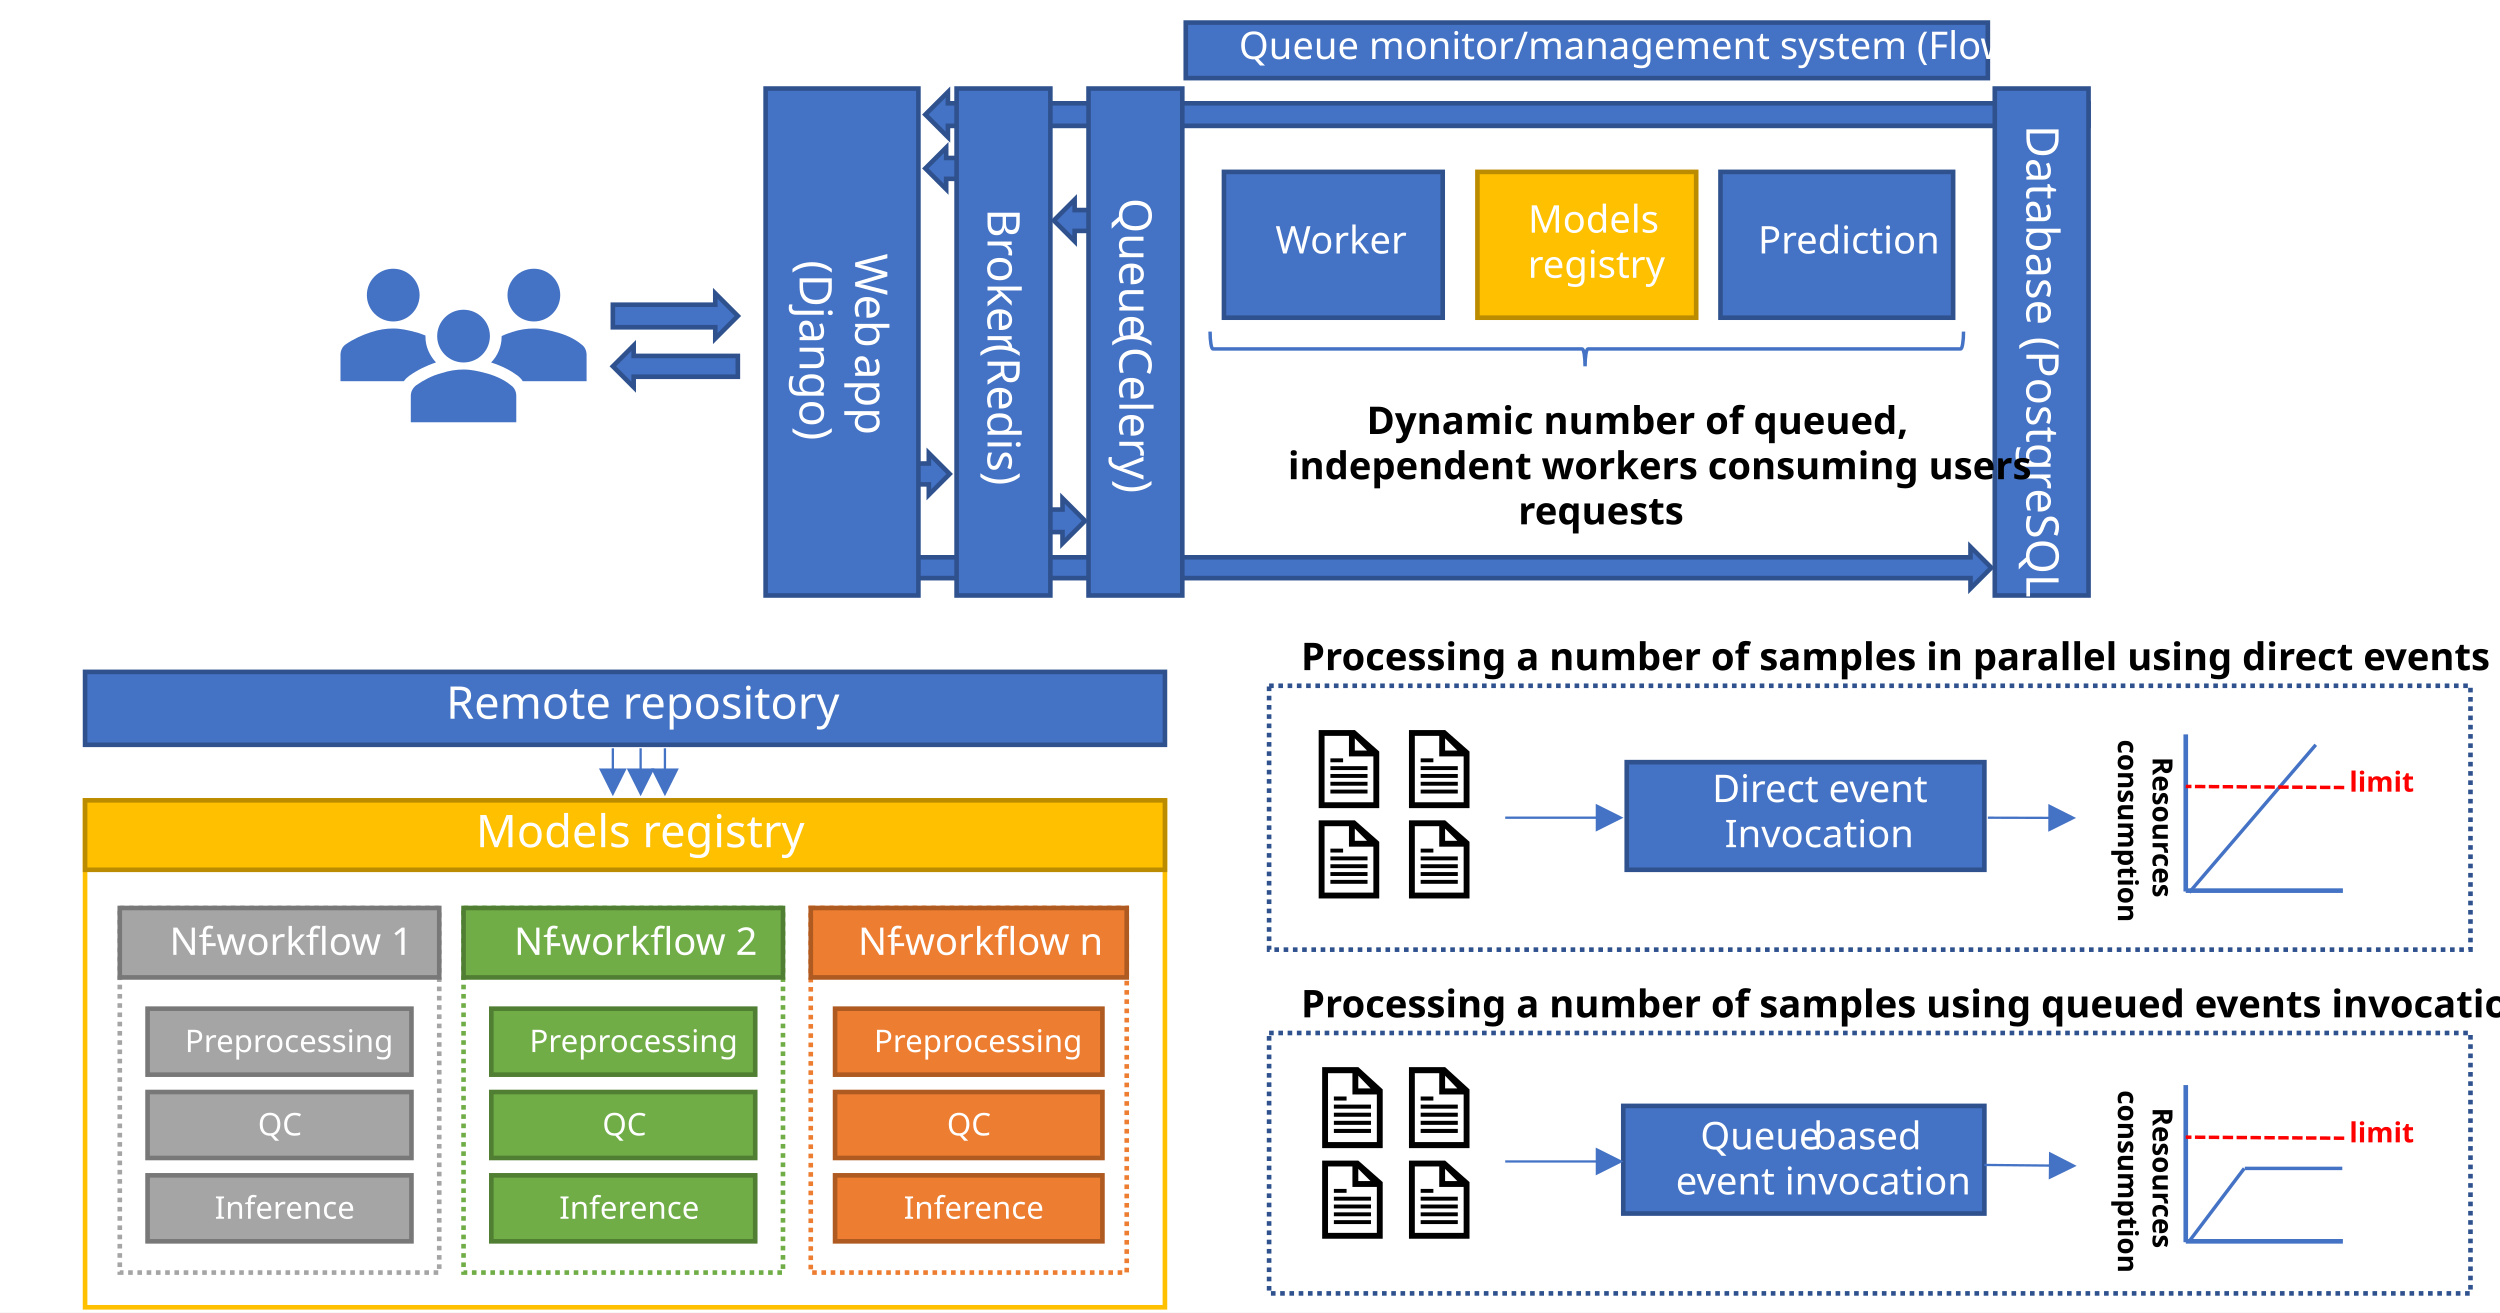
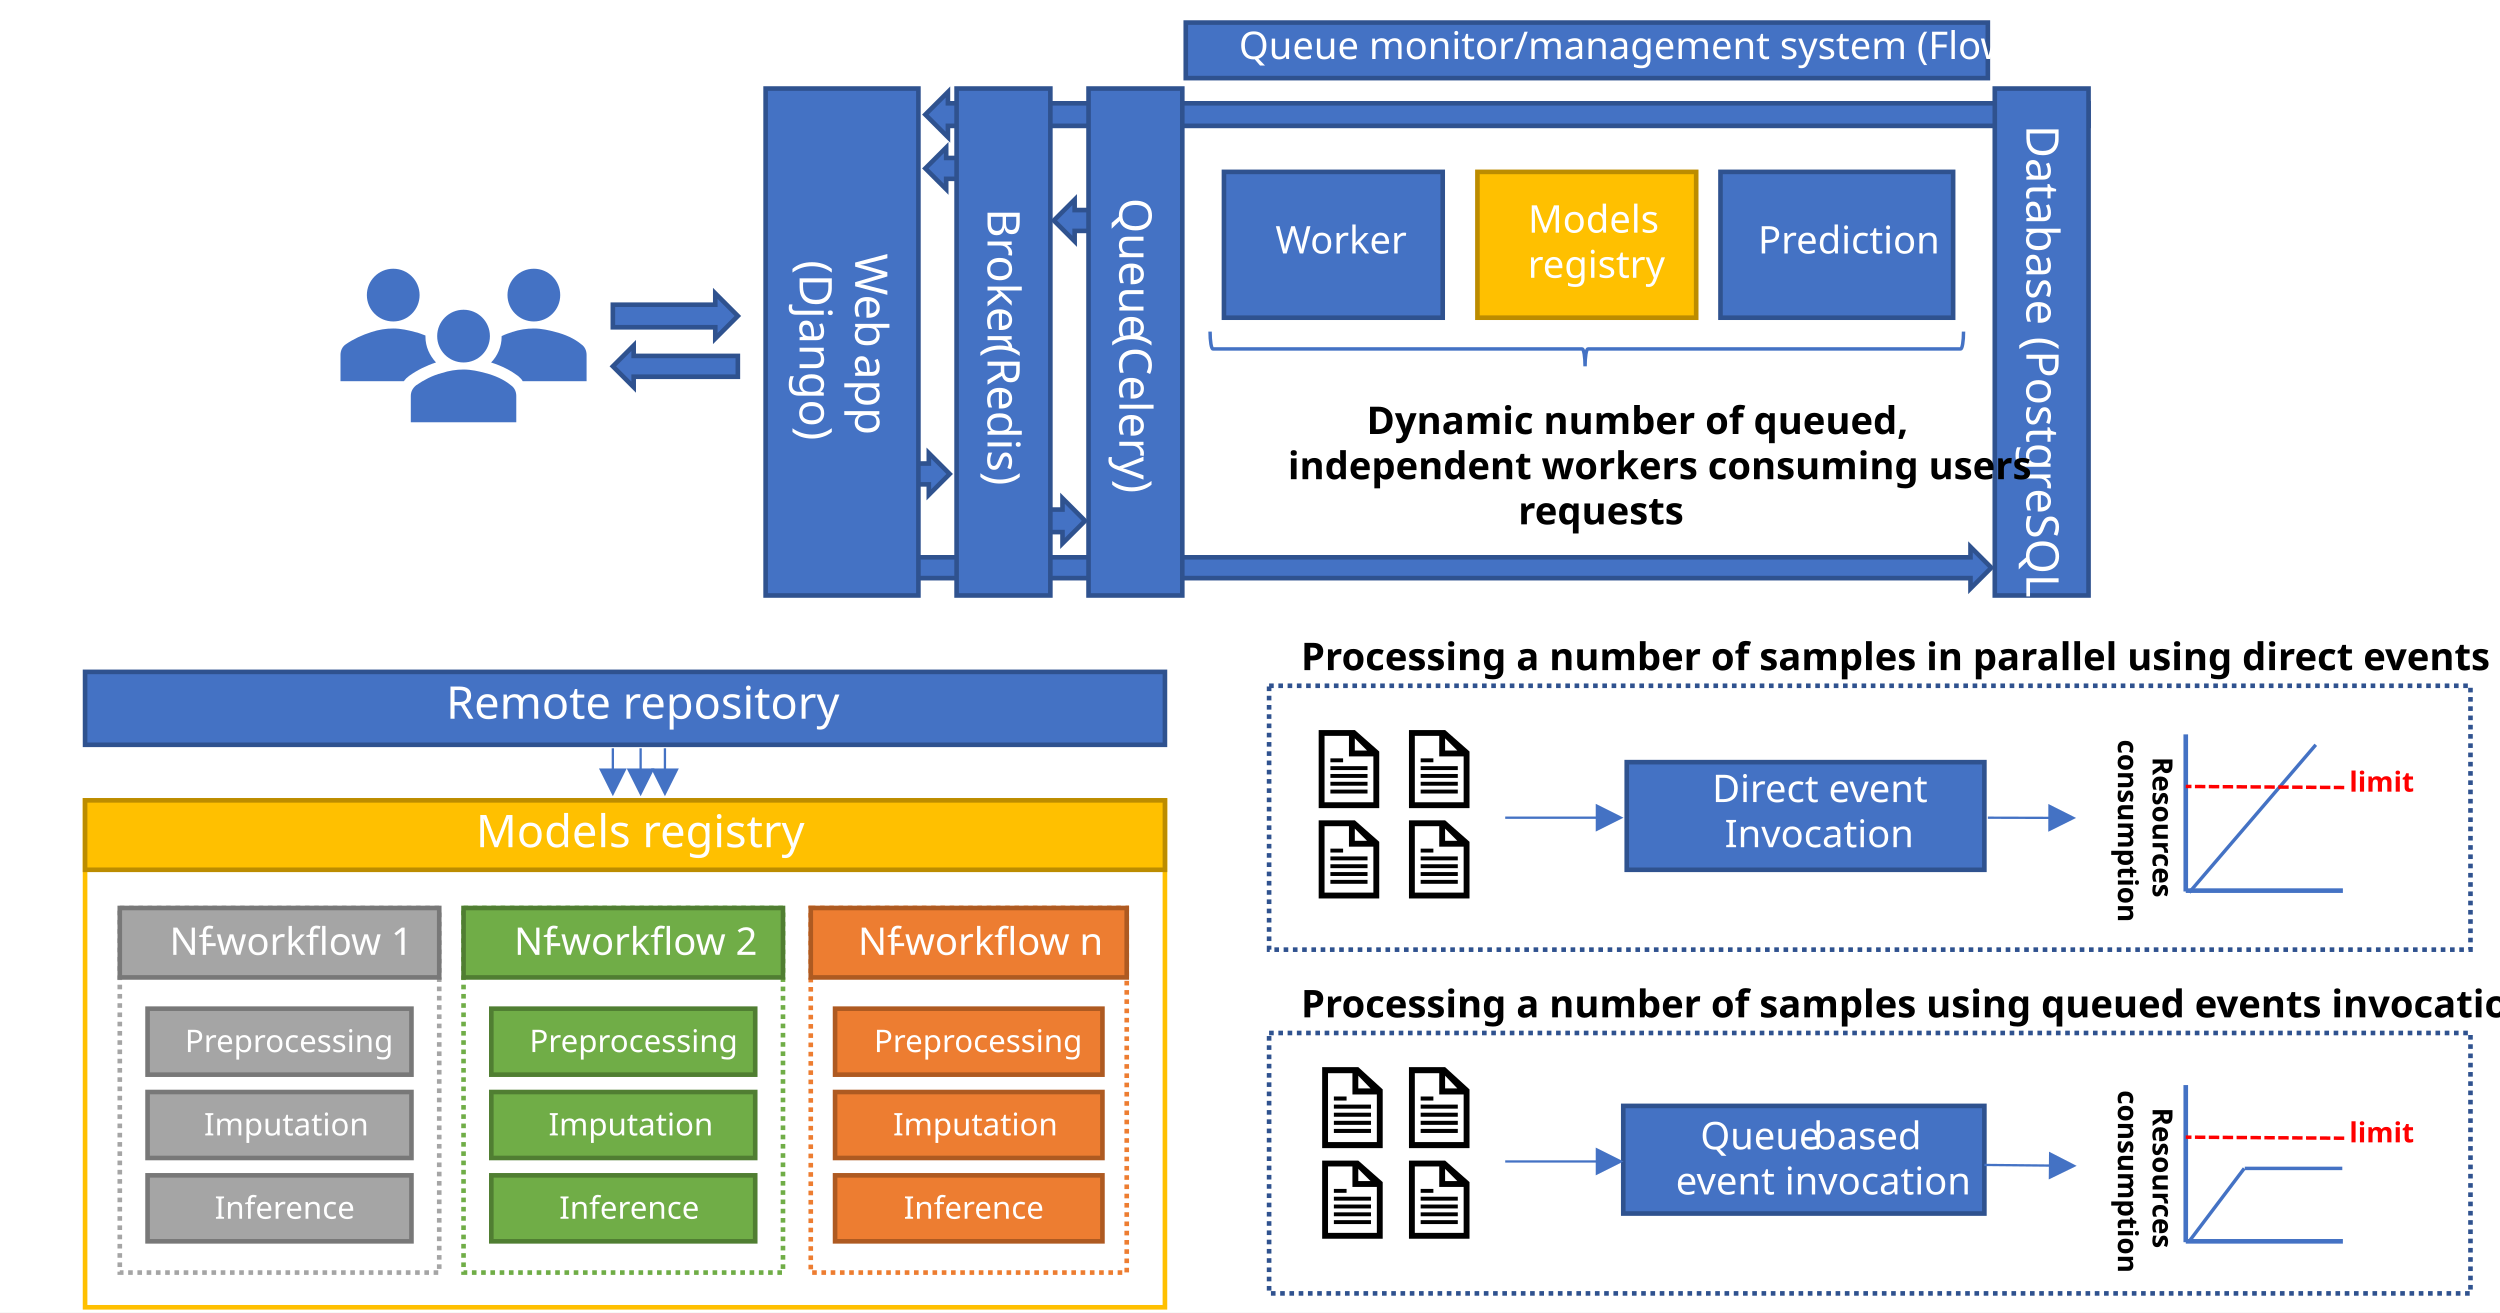
<svg xmlns="http://www.w3.org/2000/svg" width="720" height="378" overflow="hidden">
  <defs>
    <clipPath id="clip0">
      <rect x="0" y="0" width="720" height="378" />
    </clipPath>
    <clipPath id="clip1">
      <rect x="376" y="305" width="27" height="28" />
    </clipPath>
    <clipPath id="clip2">
      <rect x="376" y="305" width="27" height="28" />
    </clipPath>
    <clipPath id="clip3">
      <rect x="376" y="305" width="27" height="28" />
    </clipPath>
    <clipPath id="clip4">
      <rect x="401" y="305" width="27" height="28" />
    </clipPath>
    <clipPath id="clip5">
      <rect x="401" y="305" width="27" height="28" />
    </clipPath>
    <clipPath id="clip6">
      <rect x="401" y="305" width="27" height="28" />
    </clipPath>
    <clipPath id="clip7">
      <rect x="376" y="332" width="27" height="27" />
    </clipPath>
    <clipPath id="clip8">
      <rect x="376" y="332" width="27" height="27" />
    </clipPath>
    <clipPath id="clip9">
      <rect x="376" y="332" width="27" height="27" />
    </clipPath>
    <clipPath id="clip10">
      <rect x="401" y="332" width="27" height="27" />
    </clipPath>
    <clipPath id="clip11">
      <rect x="401" y="332" width="27" height="27" />
    </clipPath>
    <clipPath id="clip12">
      <rect x="401" y="332" width="27" height="27" />
    </clipPath>
    <clipPath id="clip13">
      <rect x="375" y="208" width="27" height="27" />
    </clipPath>
    <clipPath id="clip14">
      <rect x="375" y="208" width="27" height="27" />
    </clipPath>
    <clipPath id="clip15">
      <rect x="375" y="208" width="27" height="27" />
    </clipPath>
    <clipPath id="clip16">
      <rect x="401" y="208" width="27" height="27" />
    </clipPath>
    <clipPath id="clip17">
      <rect x="401" y="208" width="27" height="27" />
    </clipPath>
    <clipPath id="clip18">
      <rect x="401" y="208" width="27" height="27" />
    </clipPath>
    <clipPath id="clip19">
      <rect x="375" y="234" width="27" height="27" />
    </clipPath>
    <clipPath id="clip20">
      <rect x="375" y="234" width="27" height="27" />
    </clipPath>
    <clipPath id="clip21">
      <rect x="375" y="234" width="27" height="27" />
    </clipPath>
    <clipPath id="clip22">
      <rect x="401" y="234" width="27" height="27" />
    </clipPath>
    <clipPath id="clip23">
      <rect x="401" y="234" width="27" height="27" />
    </clipPath>
    <clipPath id="clip24">
      <rect x="401" y="234" width="27" height="27" />
    </clipPath>
    <clipPath id="clip25">
      <rect x="93" y="59" width="81" height="81" />
    </clipPath>
    <clipPath id="clip26">
      <rect x="93" y="59" width="81" height="81" />
    </clipPath>
    <clipPath id="clip27">
      <rect x="93" y="59" width="81" height="81" />
    </clipPath>
  </defs>
  <g clip-path="url(#clip0)">
    <rect x="0" y="0" width="720" height="378" fill="#FFFFFF" />
    <rect x="24.5" y="230.5" width="311" height="146" stroke="#FFC000" stroke-width="1.333" stroke-miterlimit="8" fill="none" />
    <rect x="24.5" y="230.5" width="311" height="20" stroke="#BC8C00" stroke-width="1.333" stroke-miterlimit="8" fill="#FFC000" />
    <text fill="#FFFFFF" font-family="Calibri,Calibri_MSFontService,sans-serif" font-weight="400" font-size="13" transform="translate(137.058 244)">Models registry</text>
    <rect x="34.5" y="261.5" width="92" height="105" stroke="#A5A5A5" stroke-width="1.333" stroke-miterlimit="8" stroke-dasharray="1.333 1.333" fill="#FFFFFF" />
    <rect x="34.5" y="261.5" width="92" height="20" stroke="#787878" stroke-width="1.333" stroke-miterlimit="8" fill="#A5A5A5" />
    <text fill="#FFFFFF" font-family="Calibri,Calibri_MSFontService,sans-serif" font-weight="400" font-size="11" transform="translate(48.8361 275)">Nf<tspan font-size="11" x="10.167" y="0">-</tspan>
      <tspan font-size="11" x="13.5" y="0">workflow 1</tspan>
    </text>
    <rect x="42.5" y="290.5" width="76" height="19" stroke="#787878" stroke-width="1.333" stroke-miterlimit="8" fill="#A5A5A5" />
    <text fill="#FFFFFF" font-family="Calibri,Calibri_MSFontService,sans-serif" font-weight="400" font-size="9" transform="translate(53.2528 303)">Preprocessing</text>
    <rect x="42.5" y="314.5" width="76" height="19" stroke="#787878" stroke-width="1.333" stroke-miterlimit="8" fill="#A5A5A5" />
-     <text fill="#FFFFFF" font-family="Calibri,Calibri_MSFontService,sans-serif" font-weight="400" font-size="9" transform="translate(74.2528 327)">QC</text>
+     <text fill="#FFFFFF" font-family="Calibri,Calibri_MSFontService,sans-serif" font-weight="400" font-size="9" transform="translate(58.7528 327)">Imputation</text>
    <rect x="42.5" y="338.5" width="76" height="19" stroke="#787878" stroke-width="1.333" stroke-miterlimit="8" fill="#A5A5A5" />
    <text fill="#FFFFFF" font-family="Calibri,Calibri_MSFontService,sans-serif" font-weight="400" font-size="9" transform="translate(61.8361 351)">Inference</text>
    <rect x="133.5" y="261.5" width="92" height="105" stroke="#70AD47" stroke-width="1.333" stroke-miterlimit="8" stroke-dasharray="1.333 1.333" fill="#FFFFFF" />
    <rect x="133.5" y="261.5" width="92" height="20" stroke="#507E32" stroke-width="1.333" stroke-miterlimit="8" fill="#70AD47" />
    <text fill="#FFFFFF" font-family="Calibri,Calibri_MSFontService,sans-serif" font-weight="400" font-size="11" transform="translate(148.058 275)">Nf<tspan font-size="11" x="10.167" y="0">-</tspan>
      <tspan font-size="11" x="13.5" y="0">workflow 2</tspan>
    </text>
    <rect x="141.5" y="290.5" width="76" height="19" stroke="#507E32" stroke-width="1.333" stroke-miterlimit="8" fill="#70AD47" />
    <text fill="#FFFFFF" font-family="Calibri,Calibri_MSFontService,sans-serif" font-weight="400" font-size="9" transform="translate(152.474 303)">Preprocessing</text>
    <rect x="141.5" y="314.5" width="76" height="19" stroke="#507E32" stroke-width="1.333" stroke-miterlimit="8" fill="#70AD47" />
-     <text fill="#FFFFFF" font-family="Calibri,Calibri_MSFontService,sans-serif" font-weight="400" font-size="9" transform="translate(173.474 327)">QC</text>
+     <text fill="#FFFFFF" font-family="Calibri,Calibri_MSFontService,sans-serif" font-weight="400" font-size="9" transform="translate(157.974 327)">Imputation</text>
    <rect x="141.5" y="338.5" width="76" height="19" stroke="#507E32" stroke-width="1.333" stroke-miterlimit="8" fill="#70AD47" />
    <text fill="#FFFFFF" font-family="Calibri,Calibri_MSFontService,sans-serif" font-weight="400" font-size="9" transform="translate(161.058 351)">Inference</text>
    <rect x="233.5" y="261.5" width="91" height="105" stroke="#ED7D31" stroke-width="1.333" stroke-miterlimit="8" stroke-dasharray="1.333 1.333" fill="#FFFFFF" />
    <rect x="233.5" y="261.5" width="91" height="20" stroke="#AE5A21" stroke-width="1.333" stroke-miterlimit="8" fill="#ED7D31" />
    <text fill="#FFFFFF" font-family="Calibri,Calibri_MSFontService,sans-serif" font-weight="400" font-size="11" transform="translate(247.112 275)">Nf<tspan font-size="11" x="10.167" y="0">-</tspan>
      <tspan font-size="11" x="13.5" y="0">workflow n</tspan>
    </text>
    <rect x="240.5" y="290.5" width="77" height="19" stroke="#AE5A21" stroke-width="1.333" stroke-miterlimit="8" fill="#ED7D31" />
    <text fill="#FFFFFF" font-family="Calibri,Calibri_MSFontService,sans-serif" font-weight="400" font-size="9" transform="translate(251.696 303)">Preprocessing</text>
    <rect x="240.5" y="314.5" width="77" height="19" stroke="#AE5A21" stroke-width="1.333" stroke-miterlimit="8" fill="#ED7D31" />
-     <text fill="#FFFFFF" font-family="Calibri,Calibri_MSFontService,sans-serif" font-weight="400" font-size="9" transform="translate(272.696 327)">QC</text>
+     <text fill="#FFFFFF" font-family="Calibri,Calibri_MSFontService,sans-serif" font-weight="400" font-size="9" transform="translate(257.196 327)">Imputation</text>
    <rect x="240.5" y="338.5" width="77" height="19" stroke="#AE5A21" stroke-width="1.333" stroke-miterlimit="8" fill="#ED7D31" />
    <text fill="#FFFFFF" font-family="Calibri,Calibri_MSFontService,sans-serif" font-weight="400" font-size="9" transform="translate(260.279 351)">Inference</text>
    <rect x="24.5" y="193.5" width="311" height="21" stroke="#2F528F" stroke-width="1.333" stroke-miterlimit="8" fill="#4472C4" />
    <text fill="#FFFFFF" font-family="Calibri,Calibri_MSFontService,sans-serif" font-weight="400" font-size="13" transform="translate(128.474 207)">Remote repository</text>
    <path d="M176.833 215.5 176.833 222.646 176.167 222.646 176.167 215.5ZM180.5 221.312 176.5 229.312 172.5 221.312Z" fill="#4472C4" />
    <path d="M184.833 215.5 184.833 222.646 184.167 222.646 184.167 215.5ZM188.5 221.312 184.5 229.312 180.5 221.312Z" fill="#4472C4" />
    <path d="M191.833 215.5 191.833 222.646 191.167 222.646 191.167 215.5ZM195.5 221.312 191.5 229.312 187.5 221.312Z" fill="#4472C4" />
    <rect x="365.5" y="297.5" width="346" height="75" stroke="#2F528F" stroke-width="1.333" stroke-miterlimit="8" stroke-dasharray="1.333 1.333" fill="none" />
    <g clip-path="url(#clip1)">
      <g clip-path="url(#clip2)">
        <g clip-path="url(#clip3)">
          <path d="M6.469 23.062 6.469 3.938 13.5 3.938 13.5 9.844 20.531 9.844 20.531 23.062 6.469 23.062ZM15.188 4.641 18.703 8.156 15.188 8.156 15.188 4.641ZM15.188 2.25 4.781 2.25 4.781 24.75 22.219 24.75 22.219 8.438 15.188 2.25Z" transform="matrix(1 0 0 1.03704 376 305)" />
          <path d="M8.156 12.656 18.844 12.656 18.844 13.781 8.156 13.781Z" transform="matrix(1 0 0 1.03704 376 305)" />
          <path d="M8.156 10.406 11.812 10.406 11.812 11.531 8.156 11.531Z" transform="matrix(1 0 0 1.03704 376 305)" />
          <path d="M8.156 14.906 18.844 14.906 18.844 16.031 8.156 16.031Z" transform="matrix(1 0 0 1.03704 376 305)" />
          <path d="M8.156 17.156 18.844 17.156 18.844 18.281 8.156 18.281Z" transform="matrix(1 0 0 1.03704 376 305)" />
          <path d="M8.156 19.406 18.844 19.406 18.844 20.531 8.156 20.531Z" transform="matrix(1 0 0 1.03704 376 305)" />
        </g>
      </g>
    </g>
    <g clip-path="url(#clip4)">
      <g clip-path="url(#clip5)">
        <g clip-path="url(#clip6)">
          <path d="M6.469 23.062 6.469 3.938 13.5 3.938 13.5 9.844 20.531 9.844 20.531 23.062 6.469 23.062ZM15.188 4.641 18.703 8.156 15.188 8.156 15.188 4.641ZM15.188 2.25 4.781 2.25 4.781 24.75 22.219 24.75 22.219 8.438 15.188 2.25Z" transform="matrix(1 0 0 1.03704 401 305)" />
          <path d="M8.156 12.656 18.844 12.656 18.844 13.781 8.156 13.781Z" transform="matrix(1 0 0 1.03704 401 305)" />
          <path d="M8.156 10.406 11.812 10.406 11.812 11.531 8.156 11.531Z" transform="matrix(1 0 0 1.03704 401 305)" />
          <path d="M8.156 14.906 18.844 14.906 18.844 16.031 8.156 16.031Z" transform="matrix(1 0 0 1.03704 401 305)" />
          <path d="M8.156 17.156 18.844 17.156 18.844 18.281 8.156 18.281Z" transform="matrix(1 0 0 1.03704 401 305)" />
          <path d="M8.156 19.406 18.844 19.406 18.844 20.531 8.156 20.531Z" transform="matrix(1 0 0 1.03704 401 305)" />
        </g>
      </g>
    </g>
    <g clip-path="url(#clip7)">
      <g clip-path="url(#clip8)">
        <g clip-path="url(#clip9)">
          <path d="M382.469 355.062 382.469 335.938 389.5 335.938 389.5 341.844 396.531 341.844 396.531 355.062 382.469 355.062ZM391.188 336.641 394.703 340.156 391.188 340.156 391.188 336.641ZM391.188 334.25 380.781 334.25 380.781 356.75 398.219 356.75 398.219 340.438 391.188 334.25Z" />
          <path d="M384.156 344.656 394.844 344.656 394.844 345.781 384.156 345.781Z" />
          <path d="M384.156 342.406 387.812 342.406 387.812 343.531 384.156 343.531Z" />
          <path d="M384.156 346.906 394.844 346.906 394.844 348.031 384.156 348.031Z" />
          <path d="M384.156 349.156 394.844 349.156 394.844 350.281 384.156 350.281Z" />
          <path d="M384.156 351.406 394.844 351.406 394.844 352.531 384.156 352.531Z" />
        </g>
      </g>
    </g>
    <g clip-path="url(#clip10)">
      <g clip-path="url(#clip11)">
        <g clip-path="url(#clip12)">
          <path d="M407.469 355.062 407.469 335.938 414.5 335.938 414.5 341.844 421.531 341.844 421.531 355.062 407.469 355.062ZM416.188 336.641 419.703 340.156 416.188 340.156 416.188 336.641ZM416.188 334.25 405.781 334.25 405.781 356.75 423.219 356.75 423.219 340.438 416.188 334.25Z" />
          <path d="M409.156 344.656 419.844 344.656 419.844 345.781 409.156 345.781Z" />
          <path d="M409.156 342.406 412.812 342.406 412.812 343.531 409.156 343.531Z" />
          <path d="M409.156 346.906 419.844 346.906 419.844 348.031 409.156 348.031Z" />
          <path d="M409.156 349.156 419.844 349.156 419.844 350.281 409.156 350.281Z" />
          <path d="M409.156 351.406 419.844 351.406 419.844 352.531 409.156 352.531Z" />
        </g>
      </g>
    </g>
    <rect x="467.5" y="318.5" width="104" height="31" stroke="#2F528F" stroke-width="1.333" stroke-miterlimit="8" fill="#4472C4" />
    <text fill="#FFFFFF" font-family="Calibri,Calibri_MSFontService,sans-serif" font-weight="400" font-size="11" transform="translate(489.702 331)">Queue<tspan font-size="11" x="29.167" y="0">-</tspan>
      <tspan font-size="11" x="32.5" y="0">based </tspan>
      <tspan font-size="11" x="-7.087" y="13">event invocation</tspan>
    </text>
    <path d="M433.5 334.167 460.905 334.167 460.905 334.833 433.5 334.833ZM459.571 330.5 467.571 334.5 459.571 338.5Z" fill="#4472C4" />
    <path d="M571.503 335.167 591.414 335.365 591.408 336.032 571.497 335.833ZM590.118 331.685 598.078 335.765 590.038 339.685Z" fill="#4472C4" />
    <path d="M629.5 312.5 629.5 357.75" stroke="#4472C4" stroke-width="1.333" stroke-miterlimit="8" fill="none" fill-rule="evenodd" />
    <path d="M629.5 357.5 674.75 357.5" stroke="#4472C4" stroke-width="1.333" stroke-miterlimit="8" fill="none" fill-rule="evenodd" />
    <text font-family="Calibri,Calibri_MSFontService,sans-serif" font-weight="700" font-size="8" transform="matrix(6.12323e-17 1 -1 6.12323e-17 619.954 319)">Resources <tspan font-size="8" x="-5" y="10">consumption</tspan>
    </text>
    <path d="M0 0 15.845 20.973" stroke="#4472C4" stroke-miterlimit="8" fill="none" fill-rule="evenodd" transform="matrix(-1 0 0 1 646.345 336.5)" />
    <path d="M675.139 327.807 629.5 327.5" stroke="#FF0000" stroke-miterlimit="8" stroke-dasharray="3 1" fill="none" fill-rule="evenodd" />
    <text fill="#FF0000" font-family="Calibri,Calibri_MSFontService,sans-serif" font-weight="700" font-size="8" transform="translate(676.598 329)">limit</text>
    <path d="M0 0 28.082 0" stroke="#4472C4" stroke-miterlimit="8" fill="none" fill-rule="evenodd" transform="matrix(-1 0 0 1 674.582 336.5)" />
    <rect x="365.5" y="197.5" width="346" height="76" stroke="#2F528F" stroke-width="1.333" stroke-miterlimit="8" stroke-dasharray="1.333 1.333" fill="none" />
    <g clip-path="url(#clip13)">
      <g clip-path="url(#clip14)">
        <g clip-path="url(#clip15)">
          <path d="M381.469 231.062 381.469 211.938 388.5 211.938 388.5 217.844 395.531 217.844 395.531 231.062 381.469 231.062ZM390.188 212.641 393.703 216.156 390.188 216.156 390.188 212.641ZM390.188 210.25 379.781 210.25 379.781 232.75 397.219 232.75 397.219 216.438 390.188 210.25Z" />
          <path d="M383.156 220.656 393.844 220.656 393.844 221.781 383.156 221.781Z" />
          <path d="M383.156 218.406 386.812 218.406 386.812 219.531 383.156 219.531Z" />
          <path d="M383.156 222.906 393.844 222.906 393.844 224.031 383.156 224.031Z" />
          <path d="M383.156 225.156 393.844 225.156 393.844 226.281 383.156 226.281Z" />
          <path d="M383.156 227.406 393.844 227.406 393.844 228.531 383.156 228.531Z" />
        </g>
      </g>
    </g>
    <g clip-path="url(#clip16)">
      <g clip-path="url(#clip17)">
        <g clip-path="url(#clip18)">
          <path d="M407.469 231.062 407.469 211.938 414.5 211.938 414.5 217.844 421.531 217.844 421.531 231.062 407.469 231.062ZM416.188 212.641 419.703 216.156 416.188 216.156 416.188 212.641ZM416.188 210.25 405.781 210.25 405.781 232.75 423.219 232.75 423.219 216.438 416.188 210.25Z" />
          <path d="M409.156 220.656 419.844 220.656 419.844 221.781 409.156 221.781Z" />
          <path d="M409.156 218.406 412.812 218.406 412.812 219.531 409.156 219.531Z" />
          <path d="M409.156 222.906 419.844 222.906 419.844 224.031 409.156 224.031Z" />
          <path d="M409.156 225.156 419.844 225.156 419.844 226.281 409.156 226.281Z" />
          <path d="M409.156 227.406 419.844 227.406 419.844 228.531 409.156 228.531Z" />
        </g>
      </g>
    </g>
    <g clip-path="url(#clip19)">
      <g clip-path="url(#clip20)">
        <g clip-path="url(#clip21)">
          <path d="M381.469 257.062 381.469 237.938 388.5 237.938 388.5 243.844 395.531 243.844 395.531 257.062 381.469 257.062ZM390.188 238.641 393.703 242.156 390.188 242.156 390.188 238.641ZM390.188 236.25 379.781 236.25 379.781 258.75 397.219 258.75 397.219 242.438 390.188 236.25Z" />
          <path d="M383.156 246.656 393.844 246.656 393.844 247.781 383.156 247.781Z" />
          <path d="M383.156 244.406 386.812 244.406 386.812 245.531 383.156 245.531Z" />
          <path d="M383.156 248.906 393.844 248.906 393.844 250.031 383.156 250.031Z" />
          <path d="M383.156 251.156 393.844 251.156 393.844 252.281 383.156 252.281Z" />
          <path d="M383.156 253.406 393.844 253.406 393.844 254.531 383.156 254.531Z" />
        </g>
      </g>
    </g>
    <g clip-path="url(#clip22)">
      <g clip-path="url(#clip23)">
        <g clip-path="url(#clip24)">
          <path d="M407.469 257.062 407.469 237.938 414.5 237.938 414.5 243.844 421.531 243.844 421.531 257.062 407.469 257.062ZM416.188 238.641 419.703 242.156 416.188 242.156 416.188 238.641ZM416.188 236.25 405.781 236.25 405.781 258.75 423.219 258.75 423.219 242.438 416.188 236.25Z" />
          <path d="M409.156 246.656 419.844 246.656 419.844 247.781 409.156 247.781Z" />
          <path d="M409.156 244.406 412.812 244.406 412.812 245.531 409.156 245.531Z" />
          <path d="M409.156 248.906 419.844 248.906 419.844 250.031 409.156 250.031Z" />
          <path d="M409.156 251.156 419.844 251.156 419.844 252.281 409.156 252.281Z" />
          <path d="M409.156 253.406 419.844 253.406 419.844 254.531 409.156 254.531Z" />
        </g>
      </g>
    </g>
    <rect x="468.5" y="219.5" width="103" height="31" stroke="#2F528F" stroke-width="1.333" stroke-miterlimit="8" fill="#4472C4" />
    <text fill="#FFFFFF" font-family="Calibri,Calibri_MSFontService,sans-serif" font-weight="400" font-size="11" transform="translate(493.115 231)">Direct event<tspan font-size="11" x="3.587" y="13">Invocation</tspan>
    </text>
    <path d="M572.501 235.167 591.245 235.217 591.243 235.884 572.499 235.833ZM589.921 231.547 597.91 235.568 589.9 239.547Z" fill="#4472C4" />
    <path d="M629.5 211.5 629.5 256.75" stroke="#4472C4" stroke-width="1.333" stroke-miterlimit="8" fill="none" fill-rule="evenodd" />
    <path d="M629.5 256.5 674.75 256.5" stroke="#4472C4" stroke-width="1.333" stroke-miterlimit="8" fill="none" fill-rule="evenodd" />
    <text font-family="Calibri,Calibri_MSFontService,sans-serif" font-weight="700" font-size="8" transform="matrix(6.12323e-17 1 -1 6.12323e-17 619.954 218)">Resources <tspan font-size="8" x="-5" y="10">consumption</tspan>
    </text>
    <path d="M0 0 36.446 42.529" stroke="#4472C4" stroke-miterlimit="8" fill="none" fill-rule="evenodd" transform="matrix(-1 0 0 1 666.946 214.5)" />
    <path d="M675.139 226.807 629.5 226.5" stroke="#FF0000" stroke-miterlimit="8" stroke-dasharray="3 1" fill="none" fill-rule="evenodd" />
    <text fill="#FF0000" font-family="Calibri,Calibri_MSFontService,sans-serif" font-weight="700" font-size="8" transform="translate(676.599 228)">limit</text>
    <path d="M433.5 235.167 460.905 235.167 460.905 235.833 433.5 235.833ZM459.571 231.5 467.571 235.5 459.571 239.5Z" fill="#4472C4" />
    <text font-family="Calibri,Calibri_MSFontService,sans-serif" font-weight="700" font-size="11" transform="translate(374.691 193)">Processing a number of samples in parallel using direct events invocation<tspan font-size="11" x="-0" y="100">Processing a number of samples using queued events invocation</tspan>
    </text>
    <g clip-path="url(#clip25)">
      <g clip-path="url(#clip26)">
        <g clip-path="url(#clip27)">
          <path d="M120.844 84.987C120.844 89.181 117.444 92.581 113.25 92.581 109.056 92.581 105.656 89.181 105.656 84.987 105.656 80.794 109.056 77.394 113.25 77.394 117.444 77.394 120.844 80.794 120.844 84.987Z" fill="#4472C4" />
          <path d="M161.344 84.987C161.344 89.181 157.944 92.581 153.75 92.581 149.556 92.581 146.156 89.181 146.156 84.987 146.156 80.794 149.556 77.394 153.75 77.394 157.944 77.394 161.344 80.794 161.344 84.987Z" fill="#4472C4" />
          <path d="M148.688 121.606 148.688 114.012C148.688 112.831 148.181 111.65 147.169 110.975 145.144 109.287 142.444 108.106 139.744 107.431 137.887 106.925 135.694 106.419 133.5 106.419 131.475 106.419 129.281 106.756 127.256 107.431 124.556 108.106 122.025 109.456 119.831 110.975 118.819 111.819 118.312 112.831 118.312 114.012L118.312 121.606 148.688 121.606Z" fill="#4472C4" />
          <path d="M141.094 96.8C141.094 100.994 137.694 104.394 133.5 104.394 129.306 104.394 125.906 100.994 125.906 96.8 125.906 92.606 129.306 89.206 133.5 89.206 137.694 89.206 141.094 92.606 141.094 96.8Z" fill="#4472C4" />
          <path d="M167.419 99.162C165.394 97.475 162.694 96.294 159.994 95.619 158.137 95.112 155.944 94.606 153.75 94.606 151.725 94.606 149.531 94.944 147.506 95.619 146.494 95.956 145.481 96.294 144.469 96.8L144.469 96.969C144.469 99.838 143.288 102.537 141.431 104.394 144.637 105.406 147.169 106.756 149.194 108.275 149.7 108.781 150.206 109.119 150.544 109.794L168.938 109.794 168.938 102.2C168.938 101.019 168.431 99.838 167.419 99.162Z" fill="#4472C4" />
          <path d="M117.806 108.275 117.806 108.275C120.169 106.588 122.869 105.238 125.569 104.394 123.713 102.369 122.531 99.838 122.531 96.969 122.531 96.8 122.531 96.8 122.531 96.631 121.519 96.294 120.506 95.787 119.494 95.619 117.637 95.112 115.444 94.606 113.25 94.606 111.225 94.606 109.031 94.944 107.006 95.619 104.306 96.463 101.775 97.644 99.581 99.162 98.569 99.838 98.062 101.019 98.062 102.2L98.062 109.794 116.287 109.794C116.794 109.119 117.131 108.781 117.806 108.275Z" fill="#4472C4" />
        </g>
      </g>
    </g>
    <path d="M339.5 66.5 309.5 66.5 309.5 69.5 303.5 63.5 309.5 57.5 309.5 60.5 339.5 60.5Z" stroke="#2F528F" stroke-width="1.333" stroke-miterlimit="8" fill="#4472C4" fill-rule="evenodd" />
    <path d="M301.5 51.5 272.5 51.5 272.5 54.5 266.5 48.5 272.5 42.5 272.5 45.5 301.5 45.5Z" stroke="#2F528F" stroke-width="1.333" stroke-miterlimit="8" fill="#4472C4" fill-rule="evenodd" />
    <path d="M601.5 36.25 273 36.25 273 39.5 266.5 33 273 26.5 273 29.75 601.5 29.75Z" stroke="#2F528F" stroke-width="1.333" stroke-miterlimit="8" fill="#4472C4" fill-rule="evenodd" />
    <path d="M223.5 160.5 567.5 160.5 567.5 157.5 573.5 163.5 567.5 169.5 567.5 166.5 223.5 166.5Z" stroke="#2F528F" stroke-width="1.333" stroke-miterlimit="8" fill="#4472C4" fill-rule="evenodd" />
    <path d="M276.5 146.75 306 146.75 306 143.5 312.5 150 306 156.5 306 153.25 276.5 153.25Z" stroke="#2F528F" stroke-width="1.333" stroke-miterlimit="8" fill="#4472C4" fill-rule="evenodd" />
    <path d="M223.5 133.5 267.5 133.5 267.5 130.5 273.5 136.5 267.5 142.5 267.5 139.5 223.5 139.5Z" stroke="#2F528F" stroke-width="1.333" stroke-miterlimit="8" fill="#4472C4" fill-rule="evenodd" />
    <rect x="220.5" y="25.5" width="44" height="146" stroke="#2F528F" stroke-width="1.333" stroke-miterlimit="8" fill="#4472C4" />
    <text fill="#FFFFFF" font-family="Calibri,Calibri_MSFontService,sans-serif" font-weight="400" font-size="13" transform="matrix(6.12323e-17 1 -1 6.12323e-17 246.279 73)">Web <tspan font-size="13" x="29" y="1.77574e-15">app</tspan>
      <tspan font-size="13" x="2" y="16">(Django)</tspan>
    </text>
    <rect x="275.5" y="25.5" width="27" height="146" stroke="#2F528F" stroke-width="1.333" stroke-miterlimit="8" fill="#4472C4" />
    <text fill="#FFFFFF" font-family="Calibri,Calibri_MSFontService,sans-serif" font-weight="400" font-size="13" transform="matrix(6.12323e-17 1 -1 6.12323e-17 284.402 60)">Broker<tspan font-size="13" x="39" y="2.38806e-15">(Redis)</tspan>
    </text>
    <rect x="313.5" y="25.5" width="27" height="146" stroke="#2F528F" stroke-width="1.333" stroke-miterlimit="8" fill="#4472C4" />
    <text fill="#FFFFFF" font-family="Calibri,Calibri_MSFontService,sans-serif" font-weight="400" font-size="13" transform="matrix(6.12323e-17 1 -1 6.12323e-17 322.356 57)">Queue<tspan font-size="13" x="39" y="2.38806e-15">(Celery)</tspan>
    </text>
    <rect x="574.5" y="25.5" width="27" height="146" stroke="#2F528F" stroke-width="1.333" stroke-miterlimit="8" fill="#4472C4" />
    <text fill="#FFFFFF" font-family="Calibri,Calibri_MSFontService,sans-serif" font-weight="400" font-size="13" transform="matrix(6.12323e-17 1 -1 6.12323e-17 583.596 36)">Database (PostgreSQL)</text>
    <rect x="352.5" y="49.5" width="63" height="42" stroke="#2F528F" stroke-width="1.333" stroke-miterlimit="8" fill="#4472C4" />
    <text fill="#FFFFFF" font-family="Calibri,Calibri_MSFontService,sans-serif" font-weight="400" font-size="11" transform="translate(367.324 73)">Worker</text>
    <rect x="425.5" y="49.5" width="63" height="42" stroke="#BC8C00" stroke-width="1.333" stroke-miterlimit="8" fill="#FFC000" />
    <text fill="#FFFFFF" font-family="Calibri,Calibri_MSFontService,sans-serif" font-weight="400" font-size="11" transform="translate(440.082 67)">Models<tspan font-size="11" x="-0.087" y="13">registry</tspan>
    </text>
    <rect x="495.5" y="49.5" width="67" height="42" stroke="#2F528F" stroke-width="1.333" stroke-miterlimit="8" fill="#4472C4" />
    <text fill="#FFFFFF" font-family="Calibri,Calibri_MSFontService,sans-serif" font-weight="400" font-size="11" transform="translate(506.313 73)">Prediction</text>
    <path d="M565.5 95.5C565.5 98.261 565.127 100.5 564.667 100.5L457.332 100.5C456.872 100.5 456.499 102.739 456.499 105.5 456.499 102.739 456.126 100.5 455.666 100.5L349.333 100.5C348.873 100.5 348.5 98.261 348.5 95.5" stroke="#4472C4" stroke-miterlimit="8" fill="none" fill-rule="evenodd" />
    <text font-family="Calibri,Calibri_MSFontService,sans-serif" font-weight="700" font-size="11" transform="translate(393.579 125)">Dynamic number of queued, <tspan font-size="11" x="-22.667" y="13">independent workers consuming users </tspan>
      <tspan font-size="11" x="43.667" y="26">requests</tspan>
    </text>
    <rect x="341.5" y="6.5" width="231" height="16" stroke="#2F528F" stroke-width="1.333" stroke-miterlimit="8" fill="#4472C4" />
    <text fill="#FFFFFF" font-family="Calibri,Calibri_MSFontService,sans-serif" font-weight="400" font-size="11" transform="translate(356.8 17)">Queue monitor/management system (Flower)</text>
    <path d="M176.5 87.75 206 87.75 206 84.5 212.5 91 206 97.5 206 94.25 176.5 94.25Z" stroke="#2F528F" stroke-width="1.333" stroke-miterlimit="8" fill="#4472C4" fill-rule="evenodd" />
    <path d="M0 3 30 3 30 0 36 6 30 12 30 9 0 9Z" stroke="#2F528F" stroke-width="1.333" stroke-miterlimit="8" fill="#4472C4" fill-rule="evenodd" transform="matrix(-1 0 0 1 212.5 99.5001)" />
  </g>
</svg>
